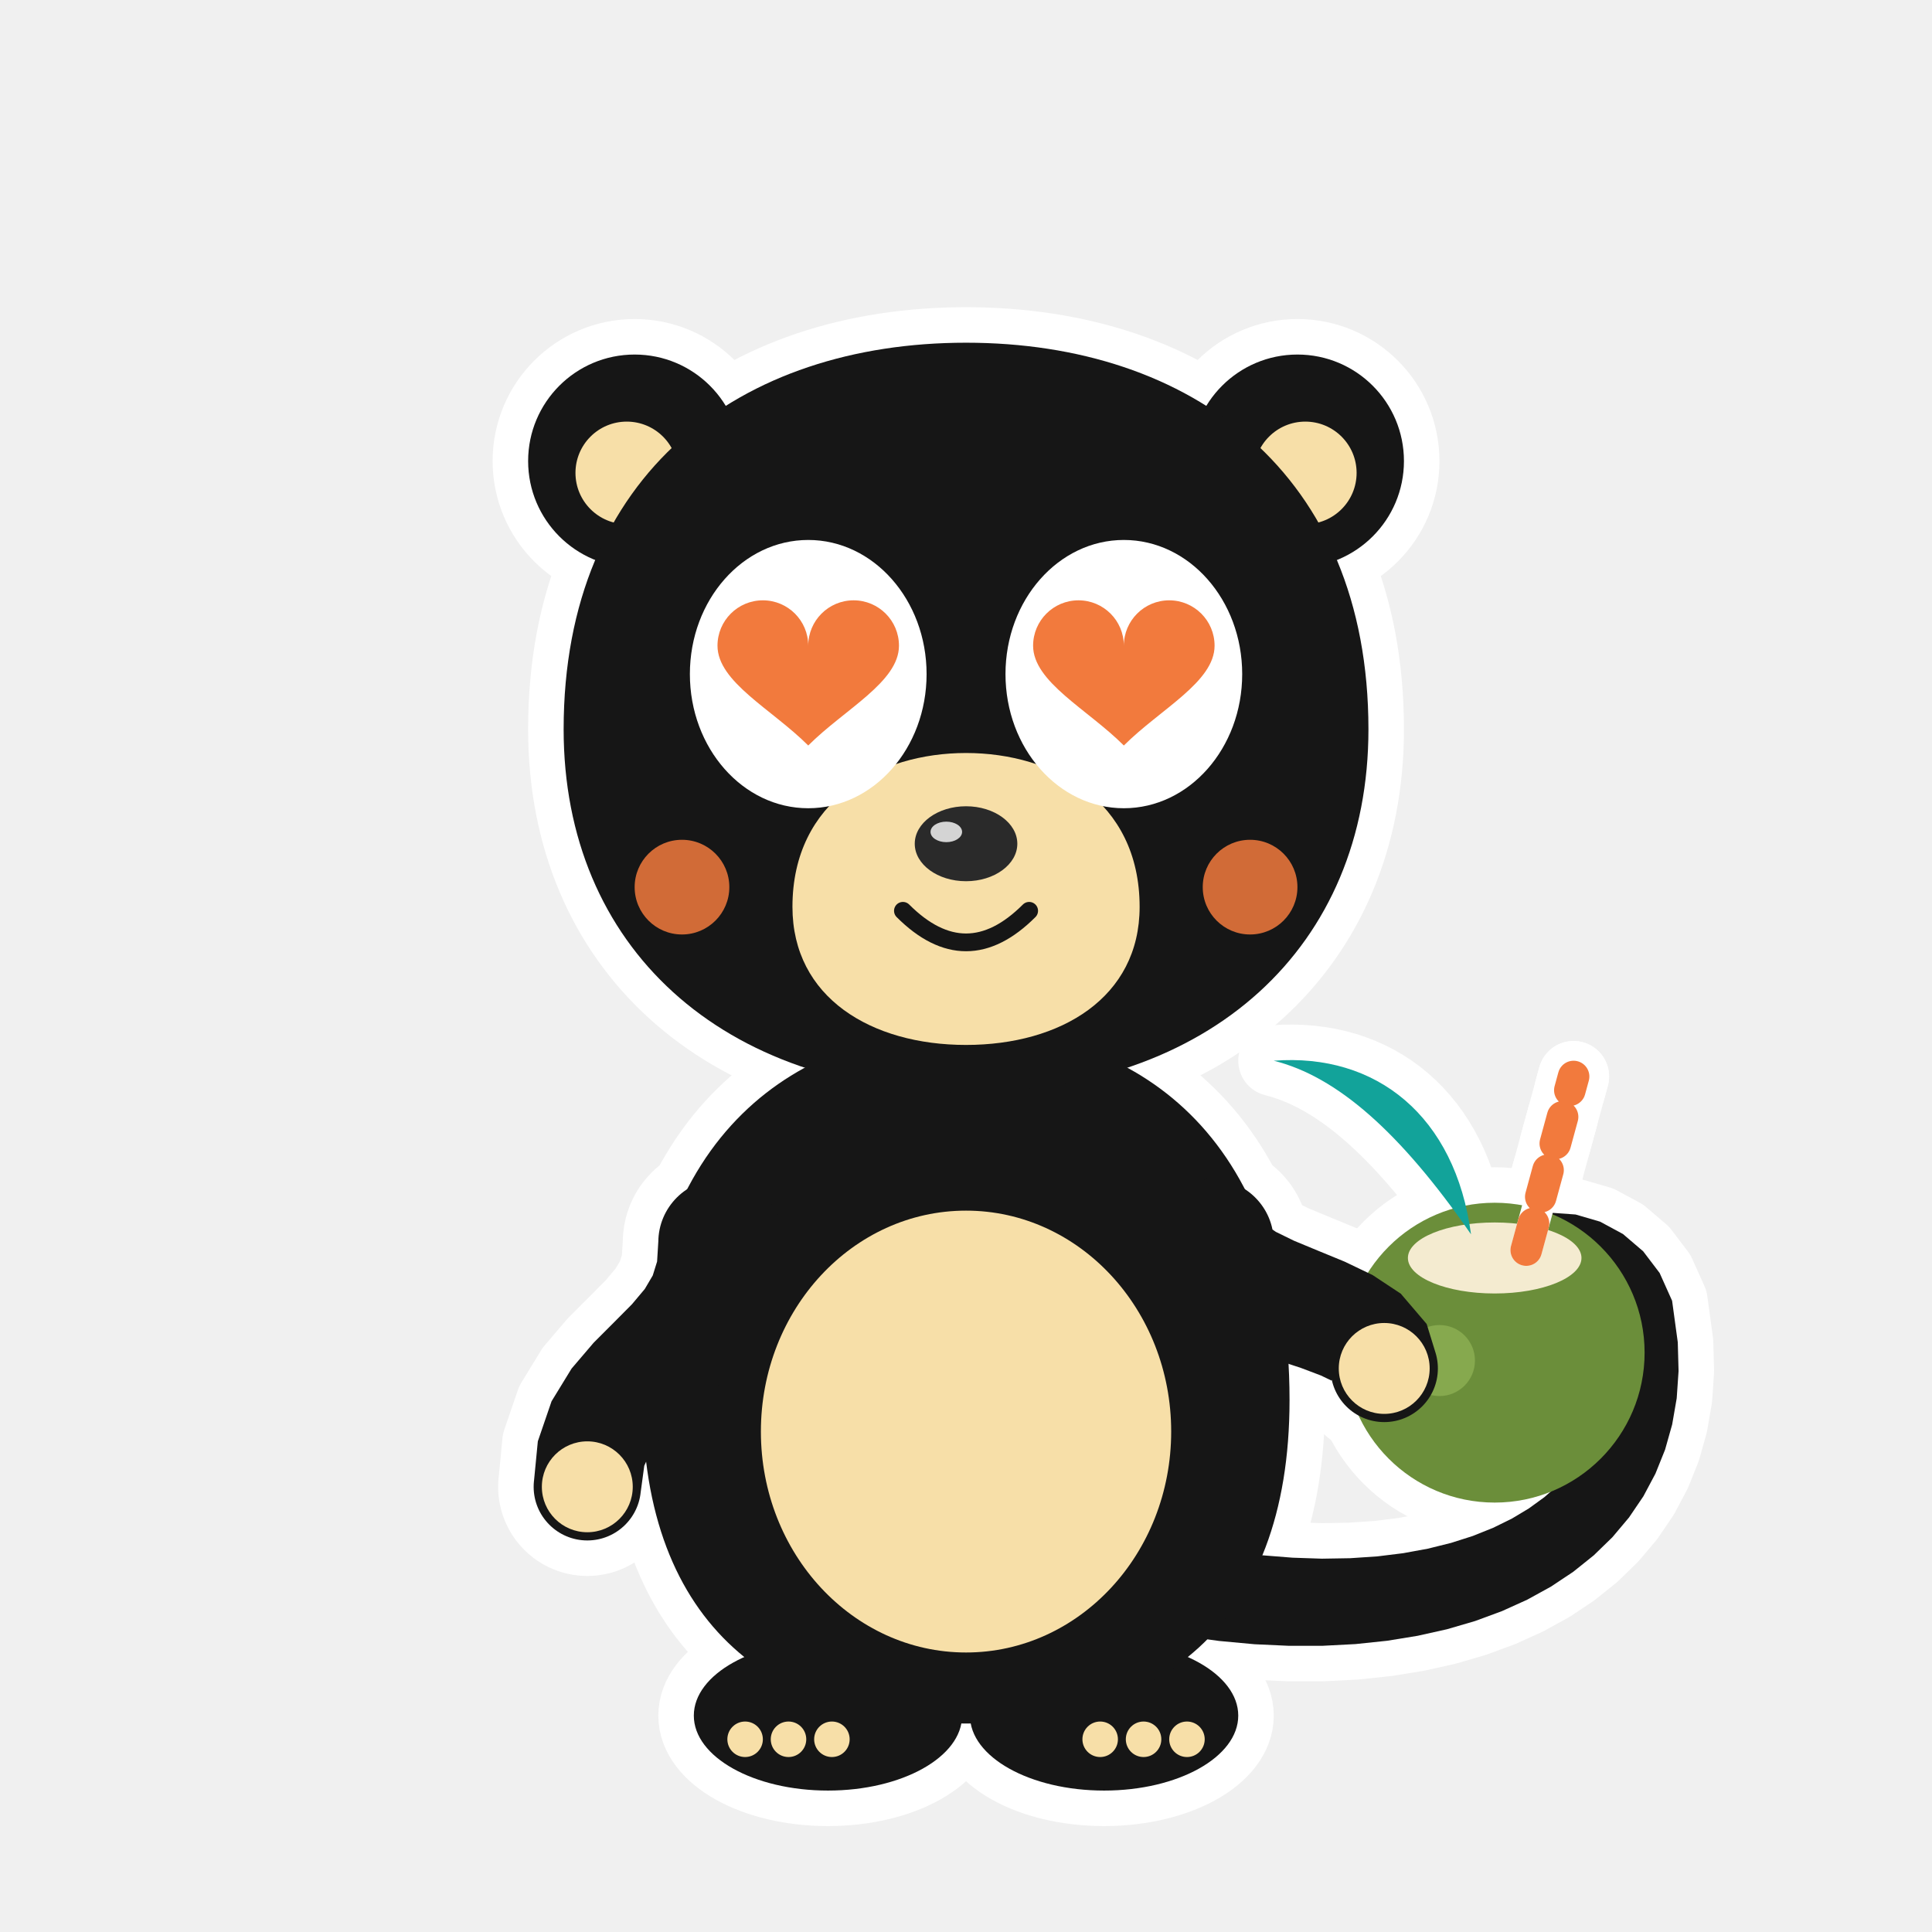
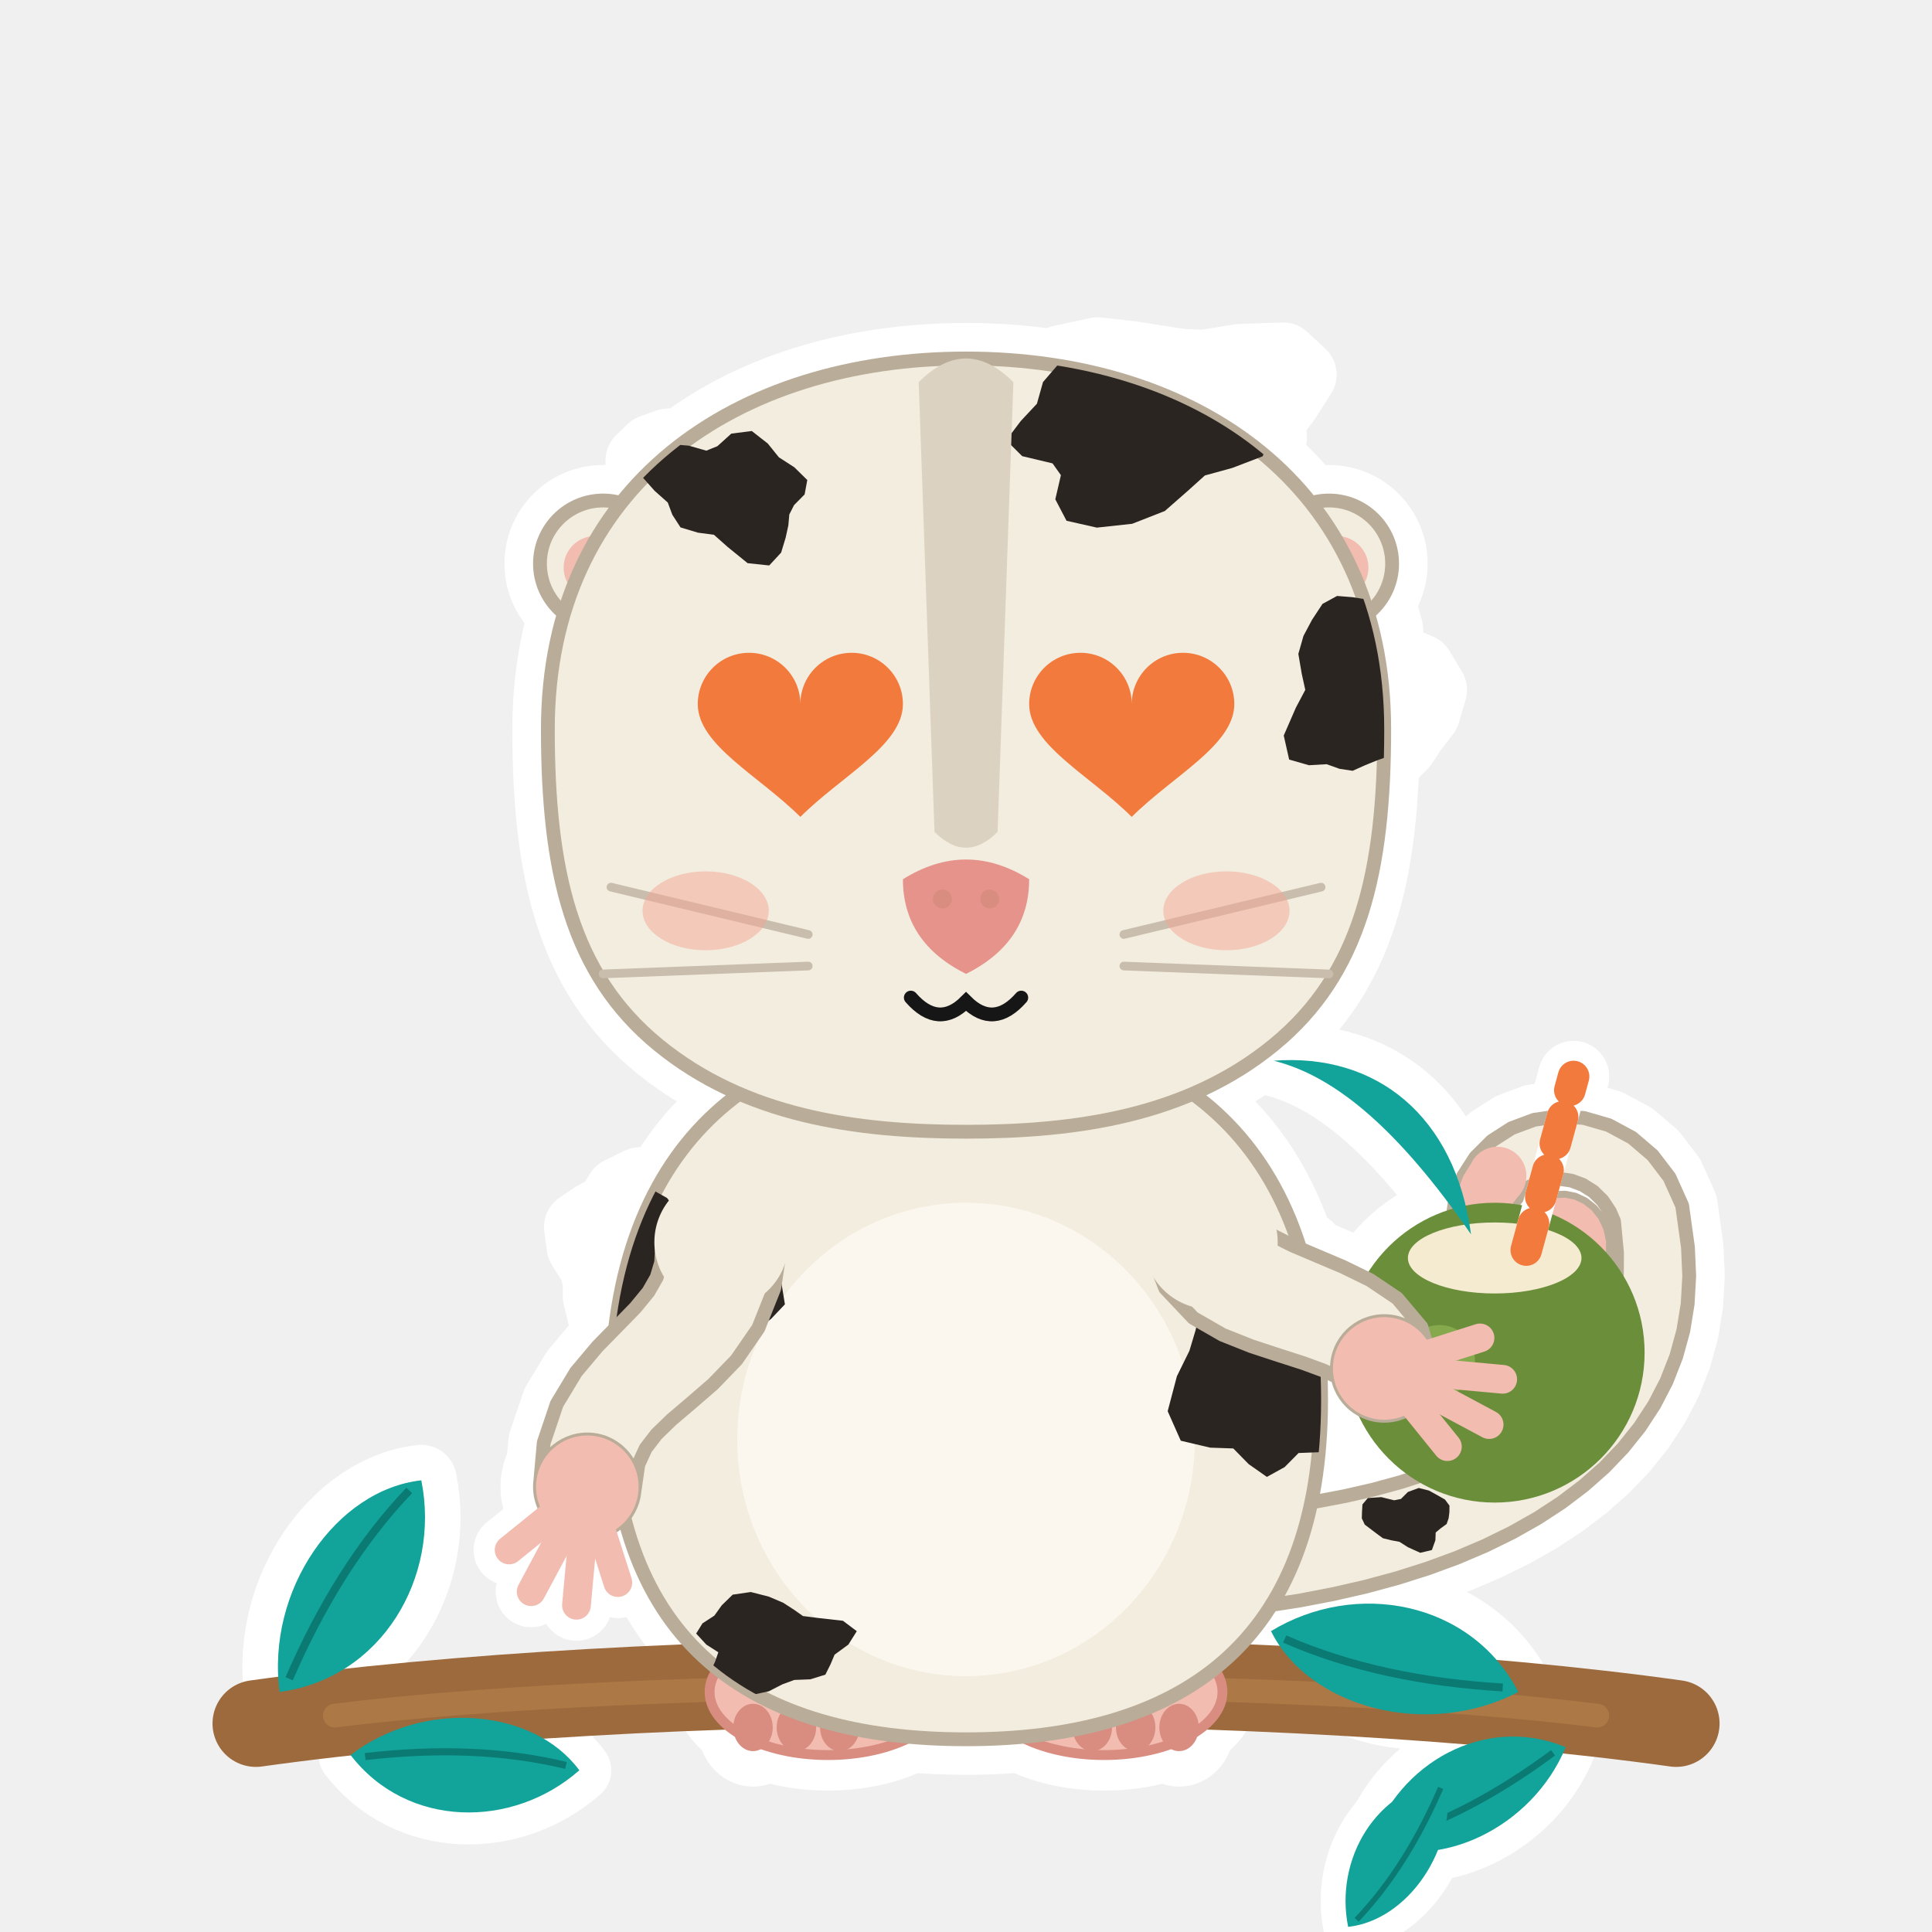
<svg xmlns="http://www.w3.org/2000/svg" viewBox="0 0 512 512" width="512" height="512">
  <g transform="translate(46.91 26.00) scale(1.0455)">
    <g stroke="#FFFFFF" stroke-width="18" stroke-linejoin="round" stroke-linecap="round" fill="#FFFFFF">
-       <path d="M226.77 383.56L236.19 386.04L245.69 388.15L255.03 389.83L264.19 391.08L273.15 391.91L281.91 392.31L290.43 392.3L298.71 391.87L306.72 391.03L314.46 389.77L321.9 388.11L329.02 386.03L335.81 383.53L342.24 380.62L348.29 377.29L353.92 373.54L359.12 369.37L363.84 364.78L368.04 359.79L371.69 354.41L374.75 348.66L377.19 342.59L378.99 336.2L380.14 329.55L380.61 322.66L380.41 315.38L378.97 304.84L375.81 297.8L371.64 292.31L366.52 287.93L360.71 284.79L354.51 282.98L348.21 282.53L342.11 283.41L336.46 285.51L331.5 288.67L327.43 292.72L324.38 297.42L322.45 302.52L321.67 307.78L322.02 312.93L323.42 317.76L325.75 322.06L328.86 325.64L332.54 328.4L336.6 330.24L340.83 331.14L345.01 331.1L348.94 330.2L352.46 328.52L355.42 326.2L357.71 323.4L359.27 320.29L360.07 317.04L360.13 313.84L359.5 310.83L358.26 308.17L356.54 305.97L354.46 304.3L352.16 303.21L349.8 302.72L347.93 302.79L347.78 309.79L348.76 309.92L349.36 310.22L349.95 310.69L350.49 311.35L350.91 312.18L351.17 313.17L351.22 314.27L351.01 315.45L350.53 316.64L349.75 317.78L348.69 318.78L347.37 319.58L345.82 320.1L344.11 320.3L342.31 320.13L340.51 319.55L338.79 318.55L337.26 317.16L336 315.41L335.1 313.35L334.64 311.07L334.68 308.65L335.24 306.2L336.34 303.86L337.96 301.72L340.06 299.92L342.56 298.55L345.39 297.72L348.41 297.49L351.5 297.9L354.51 298.99L357.3 300.73L359.74 303.08L361.67 305.96L362.8 308.58L363.59 316.62L363.48 321.98L362.88 327.14L361.82 331.96L360.31 336.45L358.38 340.62L356.04 344.51L353.3 348.13L350.16 351.49L346.62 354.61L342.68 357.47L338.33 360.08L333.58 362.41L328.44 364.47L322.92 366.23L317.04 367.69L310.81 368.83L304.25 369.64L297.38 370.1L290.21 370.22L282.77 369.97L275.07 369.36L267.14 368.37L258.99 367L250.65 365.23L242.13 363.07L233.23 360.44ZM218 372a12 12 0 1 0 24 0a12 12 0 1 0 -24 0ZM344.35 306.29a3.5 3.5 0 1 0 7 0a3.5 3.5 0 1 0 -7 0Z" fill-rule="nonzero" />
-       <ellipse cx="165" cy="410" rx="34" ry="19" />
-       <circle cx="144" cy="416" r="4.5" />
-       <circle cx="155" cy="416" r="4.5" />
-       <circle cx="166" cy="416" r="4.5" />
-       <ellipse cx="235" cy="410" rx="34" ry="19" />
-       <circle cx="234" cy="416" r="4.5" />
-       <circle cx="245" cy="416" r="4.5" />
-       <circle cx="256" cy="416" r="4.5" />
-       <path d="M118 330C118 262 158 236 200 236C242 236 282 262 282 330C282 388 248 412 200 412C152 412 118 388 118 330Z" />
-       <ellipse cx="200" cy="338" rx="52" ry="56" />
-       <path d="M122.1 288.2L121.69 294.9L120.59 298.43L118.57 301.86L115.32 305.73L110.88 310.2L105.6 315.49L100.01 322.04L94.94 330.32L91.46 340.47L90.49 350.47L117.51 353.53L118.44 346.67L120.13 342.93L122.68 339.55L126.34 335.93L131.12 331.8L136.74 326.85L142.75 320.55L148.34 312.32L152.41 301.96L153.9 291.8ZM122 290a16 16 0 1 0 32 0a16 16 0 1 0 -32 0ZM90.4 352a13.6 13.6 0 1 0 27.2 0a13.6 13.6 0 1 0 -27.2 0Z" />
-       <circle cx="104" cy="352" r="11.52" />
+       <path d="M229.85 385L239.2 384.95L248.6 384.65L257.86 384.09L266.95 383.27L275.86 382.18L284.58 380.83L293.07 379.2L301.33 377.31L309.34 375.14L317.07 372.69L324.51 369.95L331.63 366.92L338.43 363.59L344.86 359.96L350.92 356L356.57 351.72L361.79 347.11L366.54 342.15L370.78 336.85L374.47 331.21L377.56 325.24L380.02 318.96L381.82 312.4L382.92 305.6L383.31 298.57L382.99 291.28L381.52 280.71L378.28 273.52L374.03 267.96L368.82 263.51L362.91 260.33L356.61 258.51L350.21 258.07L344.01 258.97L338.27 261.11L333.24 264.34L329.12 268.46L326.04 273.23L324.1 278.42L323.32 283.75L323.69 288.98L325.12 293.88L327.5 298.22L330.65 301.85L334.39 304.63L338.52 306.49L342.8 307.38L347.03 307.33L351 306.4L354.56 304.69L357.54 302.33L359.84 299.49L361.4 296.34L362.2 293.06L362.24 289.83L361.59 286.81L360.33 284.13L358.59 281.92L356.48 280.26L354.17 279.18L351.8 278.71L349.93 278.79L349.78 285.79L350.75 285.94L351.34 286.25L351.92 286.73L352.44 287.39L352.84 288.22L353.08 289.19L353.11 290.28L352.89 291.43L352.4 292.59L351.62 293.68L350.57 294.65L349.27 295.41L347.76 295.9L346.09 296.08L344.34 295.89L342.6 295.3L340.94 294.32L339.46 292.96L338.25 291.24L337.4 289.24L336.98 287.02L337.03 284.67L337.6 282.31L338.68 280.04L340.26 277.98L342.31 276.25L344.75 274.94L347.49 274.16L350.41 273.95L353.4 274.38L356.31 275.45L359 277.15L361.34 279.44L363.19 282.23L364.25 284.7L365.01 292.72L364.98 298.09L364.43 303.19L363.39 307.98L361.88 312.49L359.93 316.75L357.54 320.79L354.71 324.64L351.44 328.31L347.73 331.8L343.58 335.11L338.99 338.23L333.99 341.17L328.57 343.91L322.77 346.44L316.59 348.75L310.07 350.85L303.21 352.72L296.05 354.36L288.6 355.77L280.88 356.95L272.93 357.89L264.75 358.59L256.39 359.05L247.84 359.28L239.15 359.26L230.15 359ZM217 372a13 13 0 1 0 26 0a13 13 0 1 0 -26 0ZM346.35 282.29a3.5 3.5 0 1 0 7 0a3.5 3.5 0 1 0 -7 0Z" stroke-linejoin="round" />
+       <path d="M328.64 269.09L326.04 273.23L324.1 278.42L323.32 283.75L323.69 288.98L325.12 293.88L327.5 298.22L330.65 301.85L334.39 304.63L338.52 306.49L342.8 307.38L347.03 307.33L351 306.4L354.56 304.69L357.54 302.33L359.84 299.49L361.4 296.34L362.2 293.06L362.24 289.83L361.59 286.81L360.33 284.13L358.59 281.92L356.48 280.26L354.17 279.18L351.8 278.71L349.93 278.79L349.78 285.79L350.75 285.94L351.34 286.25L351.92 286.73L352.44 287.39L352.84 288.22L353.08 289.19L353.11 290.28L352.89 291.43L352.4 292.59L351.62 293.68L350.57 294.65L349.27 295.41L347.76 295.9L346.09 296.08L344.34 295.89L342.6 295.3L340.94 294.32L339.46 292.96L338.25 291.24L337.4 289.24L336.98 287.02L337.03 284.67L337.6 282.31L338.68 280.04L340.75 277.35ZM327.36 273.22a7.331 7.331 0 1 0 14.661 0a7.331 7.331 0 1 0 -14.661 0ZM346.35 282.29a3.5 3.5 0 1 0 7 0a3.5 3.5 0 1 0 -7 0Z" />
+       <path d="M322.32 360L321.82 361.43L320.3 362.54L319.05 363.58L318.97 365.56L318.08 368.03L315.13 368.73L312 367.31L309.87 365.95L307.79 365.56L305.68 365.04L304.2 363.96L302.72 362.84L301.07 361.59L300.32 360L300.37 358.31L300.48 356.47L301.85 354.85L305.26 354.62L308.53 355.42L310.24 355.08L312 353.31L314.76 352.3L317.33 352.95L319.4 354.09L321.4 355.23L322.54 356.77L322.52 358.47Z" transform="rotate(0 312 360)" />
+       <path d="M20 412C120 398 280 398 380 412" stroke-linecap="round" />
+       <path d="M40 410C120 400 280 400 360 410" stroke-linecap="round" />
+       <path transform="translate(26 404) rotate(-40) scale(1)" d="M0 0C14 -22 44 -30 62 -18C50 4 22 14 0 0Z" />
+       <path transform="translate(26 404) rotate(-40) scale(1)" d="M4 -1C22 -10 40 -16 58 -18" />
+       <path transform="translate(44 420) rotate(20) scale(0.9)" d="M0 0C14 -22 44 -30 62 -18C50 4 22 14 0 0Z" />
+       <path transform="translate(44 420) rotate(20) scale(0.9)" d="M4 -1C22 -10 40 -16 58 -18" />
+       <path transform="translate(340 404) rotate(-150) scale(1)" d="M0 0C14 -22 44 -30 62 -18C50 4 22 14 0 0Z" />
+       <path transform="translate(340 404) rotate(-150) scale(1)" d="M4 -1C22 -10 40 -16 58 -18" />
+       <path transform="translate(352 418) rotate(170) scale(0.85)" d="M0 0C14 -22 44 -30 62 -18C50 4 22 14 0 0Z" />
+       <path transform="translate(352 418) rotate(170) scale(0.85)" d="M4 -1C22 -10 40 -16 58 -18" />
+       <path transform="translate(322 426) rotate(140) scale(0.7)" d="M0 0C14 -22 44 -30 62 -18C50 4 22 14 0 0Z" />
+       <path transform="translate(322 426) rotate(140) scale(0.7)" d="M4 -1C22 -10 40 -16 58 -18" />
+       <ellipse cx="165" cy="404" rx="30" ry="16" />
+       <ellipse cx="146" cy="413" rx="5" ry="6" />
+       <ellipse cx="157" cy="413" rx="5" ry="6" />
+       <ellipse cx="168" cy="413" rx="5" ry="6" />
+       <ellipse cx="235" cy="404" rx="30" ry="16" />
+       <ellipse cx="232" cy="413" rx="5" ry="6" />
+       <ellipse cx="243" cy="413" rx="5" ry="6" />
+       <ellipse cx="254" cy="413" rx="5" ry="6" />
+       <path d="M110 330C110 262 150 236 200 236C250 236 290 262 290 330C290 392 254 416 200 416C146 416 110 392 110 330Z" stroke-linejoin="round" />
+       <ellipse cx="200" cy="340" rx="58" ry="60" />
+       <g>
+         <path d="M150.32 300L150.96 303.94L149.48 307.83L143.52 309.67L138.39 310.75L136.41 314.97L132.86 320.81L126 322.73L119.37 320.1L114.6 316.39L111.23 312.82L109.19 309.28L106.35 306.55L101.32 303.9L98.32 300L100.27 295.93L102.63 292.21L102.86 287.23L105.97 282.61L113.85 282.53L121.29 285.71L126 286.73L130.94 285L137.16 283.96L143.65 284.68L149.85 286.84L153.2 290.93L152.01 295.89Z" transform="rotate(30 126 300)" />
+         <path d="M297.1 320L300.24 327.55L299.42 335.38L296.2 341.97L291.01 345.66L284.89 345.18L280.1 344.52L276 347.42L271.13 349.09L267.14 345.09L264 340.51L258.26 339.29L251.23 336.27L249.26 328.32L253.1 320L257.35 314.19L259.78 309.35L261.8 304.56L263.58 298.75L265.8 291.12L270.31 286.03L276 287.42L280.92 290.59L286.23 291.03L291.44 293.6L292.66 301.88L290.87 310.24L292.15 314.97Z" transform="rotate(-10 276 320)" />
+         <path d="M170.17 392L166.69 394.54L165.64 397.02L164.34 399.62L160.53 400.8L156.47 400.96L153.45 402.07L150 403.84L145.62 404.78L140.77 404.78L136.22 403.52L134.52 400.23L136.37 396.38L137.21 393.95L134.17 392L131.59 389.2L133.2 386.61L136.2 384.66L138.08 382.04L140.85 379.34L145.44 378.67L150 379.84L153.63 381.38L156.39 383.16L158.66 384.76L162.66 385.27L168.8 385.96L172.31 388.6Z" transform="rotate(0 150 392)" />
+       </g>
+       <path d="M123.09 288.32L122.72 295.14L121.59 298.93L119.5 302.58L116.2 306.6L111.77 311.15L106.57 316.45L101.14 322.91L96.27 330.98L92.96 340.81L92.08 350.65L115.92 353.35L116.94 346.32L118.8 342.26L121.55 338.68L125.37 334.98L130.23 330.85L135.86 325.98L141.81 319.83L147.34 311.82L151.37 301.73L152.91 291.68ZM123 290a15 15 0 1 0 30 0a15 15 0 1 0 -30 0ZM92 352a12 12 0 1 0 24 0a12 12 0 1 0 -24 0Z" stroke-linejoin="round" />
+       <circle cx="138" cy="290" r="17" />
+       <circle cx="104" cy="352" r="13" />
+       <path d="M105.58 356.95L111.74 376.28" stroke-linecap="round" />
+       <path d="M103.53 357.18L101.25 382.03" stroke-linecap="round" />
+       <path d="M101.55 356.58L89.77 378.59" stroke-linecap="round" />
+       <path d="M99.95 355.27L84.18 368.01" stroke-linecap="round" />
      <g transform="rotate(0 200 165)">
-         <circle cx="116" cy="92" r="27" />
-         <circle cx="114" cy="95" r="13" />
-         <circle cx="284" cy="92" r="27" />
-         <circle cx="286" cy="95" r="13" />
-         <path d="M98 160C98 95 143 62 200 62C257 62 302 95 302 160C302 215 262 252 200 252C138 252 98 215 98 160Z" />
-         <path d="M156 205C156 178 178 166 200 166C222 166 244 178 244 205C244 228 224 240 200 240C176 240 156 228 156 205Z" />
-         <ellipse cx="200" cy="189" rx="13" ry="9.5" />
-         <ellipse cx="195" cy="186" rx="4" ry="2.6" />
-         <path d="M184 206Q200 222 216 206" stroke-linecap="round" />
-         <circle cx="128" cy="200" r="12" />
-         <circle cx="272" cy="200" r="12" />
-         <ellipse cx="160" cy="146" rx="30" ry="34" />
-         <path transform="translate(160 148) scale(1.15)" d="M0 14C-8 6 -20 0 -20 -8A9 9 0 0 1 0 -8A9 9 0 0 1 20 -8C20 0 8 6 0 14Z" />
-         <ellipse cx="240" cy="146" rx="30" ry="34" />
-         <path transform="translate(240 148) scale(1.15)" d="M0 14C-8 6 -20 0 -20 -8A9 9 0 0 1 0 -8A9 9 0 0 1 20 -8C20 0 8 6 0 14Z" />
+         <circle cx="108" cy="118" r="16" stroke-linejoin="round" />
+         <circle cx="106" cy="119" r="8" />
+         <circle cx="292" cy="118" r="16" stroke-linejoin="round" />
+         <circle cx="294" cy="119" r="8" />
+         <path d="M94 160C94 98 142 66 200 66C258 66 306 98 306 160C306 196 300 222 278 240C256 258 228 262 200 262C172 262 144 258 122 240C100 222 94 196 94 160Z" stroke-linejoin="round" />
+         <g>
+           <path d="M281.52 84L276.69 88.12L276.28 92.58L273.11 96.72L264.99 98L257.8 98.42L252.73 101.35L246 105.12L237.24 106.57L228.27 105.66L221.11 102.36L219.46 96.45L222.12 90.76L220.67 87.4L213.52 84L210.4 79.22L215.02 75.22L219.94 71.78L222.59 66.73L228.3 62.38L237.6 62.35L246 65.12L252.37 67.57L257.77 69.62L263.51 71.08L272.62 71.51L283.39 73.41L286.97 78.5Z" transform="rotate(-12 246 84)" />
+           <path d="M156.18 100L156.9 102.7L157.32 105.84L157.54 109.79L155.82 113.89L150.47 115.22L144.26 113.07L140 111.38L136 112.26L131.39 112.52L128.35 110.22L126.2 107.7L122.05 106.05L117.5 103.59L116.18 100L117.9 96.47L121.29 93.69L126.27 92.33L130.88 92L133.12 89.99L135.36 85.77L140 83.38L144.9 84.97L148.74 87.29L153.29 88.33L157.48 90.24L158.09 93.9L156.5 97.36Z" transform="rotate(20 140 100)" />
+           <path d="M317.99 150L316.3 155.74L313.06 159.97L310.55 163.76L307.65 166.64L304.25 167.84L301.17 169.09L298 170.51L294.68 170.01L291.4 168.84L286.92 169.1L281.9 167.66L280.53 161.57L283.6 154.52L285.99 150L285.1 145.95L284.23 140.88L285.53 136.32L287.7 132.24L290.36 128.2L294.05 126.19L298 126.51L301.8 127.12L305.29 129.19L306.87 134.7L306.92 140.22L309.36 142.48L314.8 144.73Z" transform="rotate(0 298 150)" />
+         </g>
+         <path d="M188 72Q200 60 212 72L208 186Q200 194 192 186Z" />
+         <path d="M184 198Q200 188 216 198Q216 214 200 222Q184 214 184 198Z" />
+         <circle cx="194" cy="203" r="2.4" />
+         <circle cx="206" cy="203" r="2.4" />
+         <path d="M186 228Q193 236 200 229Q207 236 214 228" stroke-linecap="round" />
+         <path d="M160 212L110 200M160 220L108 222" stroke-linecap="round" />
+         <path d="M240 212L290 200M240 220L292 222" stroke-linecap="round" />
+         <ellipse cx="134" cy="206" rx="16" ry="10" />
+         <ellipse cx="266" cy="206" rx="16" ry="10" />
+         <path transform="translate(158 164) scale(1.3)" d="M0 14C-8 6 -20 0 -20 -8A9 9 0 0 1 0 -8A9 9 0 0 1 20 -8C20 0 8 6 0 14Z" />
+         <path transform="translate(242 164) scale(1.3)" d="M0 14C-8 6 -20 0 -20 -8A9 9 0 0 1 0 -8A9 9 0 0 1 20 -8C20 0 8 6 0 14Z" />
      </g>
      <circle cx="334" cy="318" r="38" />
      <ellipse cx="334" cy="294" rx="22" ry="9" />
      <circle cx="320" cy="320" r="9" />
      <path d="M342 292L354 248" stroke-linecap="round" />
-       <path d="M342 292L354 248" stroke-linecap="round" stroke-dasharray="7 7" />
+       <path d="M342 292L354 248" stroke-linecap="round" />
      <path d="M328 288C310 262 294 248 278 244C304 242 324 258 328 288Z" />
-       <path d="M246.6 294.36L249.58 302.22L256.9 310.07L264.5 314.52L271.85 317.51L278.82 319.86L285.05 321.93L289.93 323.78L292.65 325.08L292.78 324.56L292.91 325.7L319.09 318.3L316.76 310.73L310.2 303.05L303.06 298.33L295.97 294.93L289.18 292.14L283.13 289.63L278.51 287.37L276.25 285.8L276.88 286.48L277.4 285.64ZM246 290a16 16 0 1 0 32 0a16 16 0 1 0 -32 0ZM292.4 322a13.6 13.6 0 1 0 27.2 0a13.6 13.6 0 1 0 -27.2 0Z" />
-       <circle cx="306" cy="322" r="11.52" />
+       <path d="M247.57 294.09L250.5 301.69L257.6 309.2L265.04 313.47L272.31 316.36L279.28 318.65L285.56 320.67L290.58 322.52L293.57 323.92L294.11 323.79L294.45 325.27L317.55 318.73L315.42 311.5L309.28 304.21L302.41 299.59L295.46 296.2L288.72 293.35L282.66 290.78L277.97 288.41L275.55 286.67L275.97 287.01L276.43 285.91ZM247 290a15 15 0 1 0 30 0a15 15 0 1 0 -30 0ZM294 322a12 12 0 1 0 24 0a12 12 0 1 0 -24 0Z" stroke-linejoin="round" />
+       <circle cx="262" cy="290" r="17" />
+       <circle cx="306" cy="322" r="13" />
+       <path d="M310.95 320.42L330.28 314.26" stroke-linecap="round" />
+       <path d="M311.18 322.47L336.03 324.75" stroke-linecap="round" />
+       <path d="M310.58 324.45L332.59 336.23" stroke-linecap="round" />
+       <path d="M309.27 326.05L322.01 341.82" stroke-linecap="round" />
    </g>
-     <path d="M226.77 383.56L236.19 386.04L245.69 388.15L255.03 389.83L264.19 391.08L273.15 391.91L281.91 392.31L290.43 392.3L298.71 391.87L306.72 391.03L314.46 389.77L321.9 388.11L329.02 386.03L335.81 383.53L342.24 380.62L348.29 377.29L353.92 373.54L359.12 369.37L363.84 364.78L368.04 359.79L371.69 354.41L374.75 348.66L377.19 342.59L378.99 336.2L380.14 329.55L380.61 322.66L380.41 315.38L378.97 304.84L375.81 297.8L371.64 292.31L366.52 287.93L360.71 284.79L354.51 282.98L348.21 282.53L342.11 283.41L336.46 285.51L331.5 288.67L327.43 292.72L324.38 297.42L322.45 302.52L321.67 307.78L322.02 312.93L323.42 317.76L325.75 322.06L328.86 325.64L332.54 328.4L336.6 330.24L340.83 331.14L345.01 331.1L348.94 330.2L352.46 328.52L355.42 326.2L357.71 323.4L359.27 320.29L360.07 317.04L360.13 313.84L359.5 310.83L358.26 308.17L356.54 305.97L354.46 304.3L352.16 303.21L349.8 302.72L347.93 302.79L347.78 309.79L348.76 309.92L349.36 310.22L349.95 310.69L350.49 311.35L350.91 312.18L351.17 313.17L351.22 314.27L351.01 315.45L350.53 316.64L349.75 317.78L348.69 318.78L347.37 319.58L345.82 320.1L344.11 320.3L342.31 320.13L340.51 319.55L338.79 318.55L337.26 317.16L336 315.41L335.1 313.35L334.64 311.07L334.68 308.65L335.24 306.2L336.34 303.86L337.96 301.72L340.06 299.92L342.56 298.55L345.39 297.72L348.41 297.49L351.5 297.9L354.51 298.99L357.3 300.73L359.74 303.08L361.67 305.96L362.8 308.58L363.59 316.62L363.48 321.98L362.88 327.14L361.82 331.96L360.31 336.45L358.38 340.62L356.04 344.51L353.3 348.13L350.16 351.49L346.62 354.61L342.68 357.47L338.33 360.08L333.58 362.41L328.44 364.47L322.92 366.23L317.04 367.69L310.81 368.83L304.25 369.64L297.38 370.1L290.21 370.22L282.77 369.97L275.07 369.36L267.14 368.37L258.99 367L250.65 365.23L242.13 363.07L233.23 360.44ZM218 372a12 12 0 1 0 24 0a12 12 0 1 0 -24 0ZM344.35 306.29a3.5 3.5 0 1 0 7 0a3.5 3.5 0 1 0 -7 0Z" fill="#161616" fill-rule="nonzero" />
-     <ellipse cx="165" cy="410" rx="34" ry="19" fill="#161616" />
-     <circle cx="144" cy="416" r="4.5" fill="#F7DFA8" />
-     <circle cx="155" cy="416" r="4.5" fill="#F7DFA8" />
-     <circle cx="166" cy="416" r="4.5" fill="#F7DFA8" />
-     <ellipse cx="235" cy="410" rx="34" ry="19" fill="#161616" />
-     <circle cx="234" cy="416" r="4.5" fill="#F7DFA8" />
-     <circle cx="245" cy="416" r="4.5" fill="#F7DFA8" />
-     <circle cx="256" cy="416" r="4.5" fill="#F7DFA8" />
-     <path d="M118 330C118 262 158 236 200 236C242 236 282 262 282 330C282 388 248 412 200 412C152 412 118 388 118 330Z" fill="#161616" />
-     <ellipse cx="200" cy="338" rx="52" ry="56" fill="#F7DFA8" />
-     <path d="M122.1 288.2L121.69 294.9L120.59 298.43L118.57 301.86L115.32 305.73L110.88 310.2L105.6 315.49L100.01 322.04L94.94 330.32L91.46 340.47L90.49 350.47L117.51 353.53L118.44 346.67L120.13 342.93L122.68 339.55L126.34 335.93L131.12 331.8L136.74 326.85L142.75 320.55L148.34 312.32L152.41 301.96L153.9 291.8ZM122 290a16 16 0 1 0 32 0a16 16 0 1 0 -32 0ZM90.4 352a13.6 13.6 0 1 0 27.2 0a13.6 13.6 0 1 0 -27.2 0Z" fill="#161616" />
-     <circle cx="104" cy="352" r="11.52" fill="#F7DFA8" />
+     <path d="M229.85 385L239.2 384.95L248.6 384.65L257.86 384.09L266.95 383.27L275.86 382.18L284.58 380.83L293.07 379.2L301.33 377.31L309.34 375.14L317.07 372.69L324.51 369.95L331.63 366.92L338.43 363.59L344.86 359.96L350.92 356L356.57 351.72L361.79 347.11L366.54 342.15L370.78 336.85L374.47 331.21L377.56 325.24L380.02 318.96L381.82 312.4L382.92 305.6L383.31 298.57L382.99 291.28L381.52 280.71L378.28 273.52L374.03 267.96L368.82 263.51L362.91 260.33L356.61 258.51L350.21 258.07L344.01 258.97L338.27 261.11L333.24 264.34L329.12 268.46L326.04 273.23L324.1 278.42L323.32 283.75L323.69 288.98L325.12 293.88L327.5 298.22L330.65 301.85L334.39 304.63L338.52 306.49L342.8 307.38L347.03 307.33L351 306.4L354.56 304.69L357.54 302.33L359.84 299.49L361.4 296.34L362.2 293.06L362.24 289.83L361.59 286.81L360.33 284.13L358.59 281.92L356.48 280.26L354.17 279.18L351.8 278.71L349.93 278.79L349.78 285.79L350.75 285.94L351.34 286.25L351.92 286.73L352.44 287.39L352.84 288.22L353.08 289.19L353.11 290.28L352.89 291.43L352.4 292.59L351.62 293.68L350.57 294.65L349.27 295.41L347.76 295.9L346.09 296.08L344.34 295.89L342.6 295.3L340.94 294.32L339.46 292.96L338.25 291.24L337.4 289.24L336.98 287.02L337.03 284.67L337.6 282.31L338.68 280.04L340.26 277.98L342.31 276.25L344.75 274.94L347.49 274.16L350.41 273.95L353.4 274.38L356.31 275.45L359 277.15L361.34 279.44L363.19 282.23L364.25 284.7L365.01 292.72L364.98 298.09L364.43 303.19L363.39 307.98L361.88 312.49L359.93 316.75L357.54 320.79L354.71 324.64L351.44 328.31L347.73 331.8L343.58 335.11L338.99 338.23L333.99 341.17L328.57 343.91L322.77 346.44L316.59 348.75L310.07 350.85L303.21 352.72L296.05 354.36L288.6 355.77L280.88 356.95L272.93 357.89L264.75 358.59L256.39 359.05L247.84 359.28L239.15 359.26L230.15 359ZM217 372a13 13 0 1 0 26 0a13 13 0 1 0 -26 0ZM346.35 282.29a3.5 3.5 0 1 0 7 0a3.5 3.5 0 1 0 -7 0Z" fill="#F3EDDF" stroke="#B9AC98" stroke-width="3.5" stroke-linejoin="round" />
+     <path d="M328.64 269.09L326.04 273.23L324.1 278.42L323.32 283.75L323.69 288.98L325.12 293.88L327.5 298.22L330.65 301.85L334.39 304.63L338.52 306.49L342.8 307.38L347.03 307.33L351 306.4L354.56 304.69L357.54 302.33L359.84 299.49L361.4 296.34L362.2 293.06L362.24 289.83L361.59 286.81L360.33 284.13L358.59 281.92L356.48 280.26L354.17 279.18L351.8 278.71L349.93 278.79L349.78 285.79L350.75 285.94L351.34 286.25L351.92 286.73L352.44 287.39L352.84 288.22L353.08 289.19L353.11 290.28L352.89 291.43L352.4 292.59L351.62 293.68L350.57 294.65L349.27 295.41L347.76 295.9L346.09 296.08L344.34 295.89L342.6 295.3L340.94 294.32L339.46 292.96L338.25 291.24L337.4 289.24L336.98 287.02L337.03 284.67L337.6 282.31L338.68 280.04L340.75 277.35ZM327.36 273.22a7.331 7.331 0 1 0 14.661 0a7.331 7.331 0 1 0 -14.661 0ZM346.35 282.29a3.5 3.5 0 1 0 7 0a3.5 3.5 0 1 0 -7 0Z" fill="#F2BCB0" />
+     <path d="M322.32 360L321.82 361.43L320.3 362.54L319.05 363.58L318.97 365.56L318.08 368.03L315.13 368.73L312 367.31L309.87 365.95L307.79 365.56L305.68 365.04L304.2 363.96L302.72 362.84L301.07 361.59L300.32 360L300.37 358.31L300.48 356.47L301.85 354.85L305.26 354.62L308.53 355.42L310.24 355.08L312 353.31L314.76 352.3L317.33 352.95L319.4 354.09L321.4 355.23L322.54 356.77L322.52 358.47Z" fill="#2B2522" transform="rotate(0 312 360)" />
+     <path d="M20 412C120 398 280 398 380 412" fill="none" stroke="#9C6A3C" stroke-width="22" stroke-linecap="round" />
+     <path d="M40 410C120 400 280 400 360 410" fill="none" stroke="#B8824C" stroke-width="6" stroke-linecap="round" opacity="0.6" />
+     <path transform="translate(26 404) rotate(-40) scale(1)" d="M0 0C14 -22 44 -30 62 -18C50 4 22 14 0 0Z" fill="#12A39A" />
+     <path transform="translate(26 404) rotate(-40) scale(1)" d="M4 -1C22 -10 40 -16 58 -18" fill="none" stroke="#0A7A73" stroke-width="2" />
+     <path transform="translate(44 420) rotate(20) scale(0.9)" d="M0 0C14 -22 44 -30 62 -18C50 4 22 14 0 0Z" fill="#12A39A" />
+     <path transform="translate(44 420) rotate(20) scale(0.9)" d="M4 -1C22 -10 40 -16 58 -18" fill="none" stroke="#0A7A73" stroke-width="2" />
+     <path transform="translate(340 404) rotate(-150) scale(1)" d="M0 0C14 -22 44 -30 62 -18C50 4 22 14 0 0Z" fill="#12A39A" />
+     <path transform="translate(340 404) rotate(-150) scale(1)" d="M4 -1C22 -10 40 -16 58 -18" fill="none" stroke="#0A7A73" stroke-width="2" />
+     <path transform="translate(352 418) rotate(170) scale(0.85)" d="M0 0C14 -22 44 -30 62 -18C50 4 22 14 0 0Z" fill="#12A39A" />
+     <path transform="translate(352 418) rotate(170) scale(0.85)" d="M4 -1C22 -10 40 -16 58 -18" fill="none" stroke="#0A7A73" stroke-width="2" />
+     <path transform="translate(322 426) rotate(140) scale(0.7)" d="M0 0C14 -22 44 -30 62 -18C50 4 22 14 0 0Z" fill="#12A39A" />
+     <path transform="translate(322 426) rotate(140) scale(0.7)" d="M4 -1C22 -10 40 -16 58 -18" fill="none" stroke="#0A7A73" stroke-width="2" />
+     <ellipse cx="165" cy="404" rx="30" ry="16" fill="#F2BCB0" stroke="#D98C80" stroke-width="2.5" />
+     <ellipse cx="146" cy="413" rx="5" ry="6" fill="#D98C80" />
+     <ellipse cx="157" cy="413" rx="5" ry="6" fill="#D98C80" />
+     <ellipse cx="168" cy="413" rx="5" ry="6" fill="#D98C80" />
+     <ellipse cx="235" cy="404" rx="30" ry="16" fill="#F2BCB0" stroke="#D98C80" stroke-width="2.5" />
+     <ellipse cx="232" cy="413" rx="5" ry="6" fill="#D98C80" />
+     <ellipse cx="243" cy="413" rx="5" ry="6" fill="#D98C80" />
+     <ellipse cx="254" cy="413" rx="5" ry="6" fill="#D98C80" />
+     <defs>
+       <clipPath id="b19">
+         <path d="M110 330C110 262 150 236 200 236C250 236 290 262 290 330C290 392 254 416 200 416C146 416 110 392 110 330Z" />
+       </clipPath>
+     </defs>
+     <path d="M110 330C110 262 150 236 200 236C250 236 290 262 290 330C290 392 254 416 200 416C146 416 110 392 110 330Z" fill="#F3EDDF" stroke="#B9AC98" stroke-width="3.5" stroke-linejoin="round" />
+     <ellipse cx="200" cy="340" rx="58" ry="60" fill="#FBF7EE" />
+     <g clip-path="url(#b19)">
+       <path d="M150.32 300L150.96 303.94L149.48 307.83L143.52 309.67L138.39 310.75L136.41 314.97L132.86 320.81L126 322.73L119.37 320.1L114.6 316.39L111.23 312.82L109.19 309.28L106.35 306.55L101.32 303.9L98.32 300L100.27 295.93L102.63 292.21L102.86 287.23L105.97 282.61L113.85 282.53L121.29 285.71L126 286.73L130.94 285L137.16 283.96L143.65 284.68L149.85 286.84L153.2 290.93L152.01 295.89Z" fill="#2B2522" transform="rotate(30 126 300)" />
+       <path d="M297.1 320L300.24 327.55L299.42 335.38L296.2 341.97L291.01 345.66L284.89 345.18L280.1 344.52L276 347.42L271.13 349.09L267.14 345.09L264 340.51L258.26 339.29L251.23 336.27L249.26 328.32L253.1 320L257.35 314.19L259.78 309.35L261.8 304.56L263.58 298.75L265.8 291.12L270.31 286.03L276 287.42L280.92 290.59L286.23 291.03L291.44 293.6L292.66 301.88L290.87 310.24L292.15 314.97Z" fill="#2B2522" transform="rotate(-10 276 320)" />
+       <path d="M170.17 392L166.69 394.54L165.64 397.02L164.34 399.62L160.53 400.8L156.47 400.96L153.45 402.07L150 403.84L145.62 404.78L140.77 404.78L136.22 403.52L134.52 400.23L136.37 396.38L137.21 393.95L134.17 392L131.59 389.2L133.2 386.61L136.2 384.66L138.08 382.04L140.85 379.34L145.44 378.67L150 379.84L153.63 381.38L156.39 383.16L158.66 384.76L162.66 385.27L168.8 385.96L172.31 388.6Z" fill="#2B2522" transform="rotate(0 150 392)" />
+     </g>
+     <path d="M123.09 288.32L122.72 295.14L121.59 298.93L119.5 302.58L116.2 306.6L111.77 311.15L106.57 316.45L101.14 322.91L96.27 330.98L92.96 340.81L92.08 350.65L115.92 353.35L116.94 346.32L118.8 342.26L121.55 338.68L125.37 334.98L130.23 330.85L135.86 325.98L141.81 319.83L147.34 311.82L151.37 301.73L152.91 291.68ZM123 290a15 15 0 1 0 30 0a15 15 0 1 0 -30 0ZM92 352a12 12 0 1 0 24 0a12 12 0 1 0 -24 0Z" fill="#F3EDDF" stroke="#B9AC98" stroke-width="3.5" stroke-linejoin="round" />
+     <circle cx="138" cy="290" r="17" fill="#F3EDDF" />
+     <circle cx="104" cy="352" r="13" fill="#F2BCB0" />
+     <path d="M105.58 356.95L111.74 376.28" stroke="#F2BCB0" stroke-width="7.28" stroke-linecap="round" />
+     <path d="M103.53 357.18L101.25 382.03" stroke="#F2BCB0" stroke-width="7.28" stroke-linecap="round" />
+     <path d="M101.55 356.58L89.77 378.59" stroke="#F2BCB0" stroke-width="7.28" stroke-linecap="round" />
+     <path d="M99.95 355.27L84.18 368.01" stroke="#F2BCB0" stroke-width="7.28" stroke-linecap="round" />
    <g transform="rotate(0 200 165)">
-       <circle cx="116" cy="92" r="27" fill="#161616" />
-       <circle cx="114" cy="95" r="13" fill="#F7DFA8" />
-       <circle cx="284" cy="92" r="27" fill="#161616" />
-       <circle cx="286" cy="95" r="13" fill="#F7DFA8" />
-       <path d="M98 160C98 95 143 62 200 62C257 62 302 95 302 160C302 215 262 252 200 252C138 252 98 215 98 160Z" fill="#161616" />
-       <path d="M156 205C156 178 178 166 200 166C222 166 244 178 244 205C244 228 224 240 200 240C176 240 156 228 156 205Z" fill="#F7DFA8" />
-       <ellipse cx="200" cy="189" rx="13" ry="9.5" fill="#2A2A2A" />
-       <ellipse cx="195" cy="186" rx="4" ry="2.6" fill="#FFFFFF" opacity="0.8" />
-       <path d="M184 206Q200 222 216 206" fill="none" stroke="#161616" stroke-width="4.5" stroke-linecap="round" />
-       <circle cx="128" cy="200" r="12" fill="#F27A3D" opacity="0.85" />
-       <circle cx="272" cy="200" r="12" fill="#F27A3D" opacity="0.85" />
-       <ellipse cx="160" cy="146" rx="30" ry="34" fill="#FFFFFF" />
-       <path transform="translate(160 148) scale(1.15)" d="M0 14C-8 6 -20 0 -20 -8A9 9 0 0 1 0 -8A9 9 0 0 1 20 -8C20 0 8 6 0 14Z" fill="#F27A3D" />
-       <ellipse cx="240" cy="146" rx="30" ry="34" fill="#FFFFFF" />
-       <path transform="translate(240 148) scale(1.15)" d="M0 14C-8 6 -20 0 -20 -8A9 9 0 0 1 0 -8A9 9 0 0 1 20 -8C20 0 8 6 0 14Z" fill="#F27A3D" />
+       <defs>
+         <clipPath id="h20">
+           <path d="M94 160C94 98 142 66 200 66C258 66 306 98 306 160C306 196 300 222 278 240C256 258 228 262 200 262C172 262 144 258 122 240C100 222 94 196 94 160Z" />
+         </clipPath>
+       </defs>
+       <circle cx="108" cy="118" r="16" fill="#F3EDDF" stroke="#B9AC98" stroke-width="3.5" stroke-linejoin="round" />
+       <circle cx="106" cy="119" r="8" fill="#F2BCB0" />
+       <circle cx="292" cy="118" r="16" fill="#F3EDDF" stroke="#B9AC98" stroke-width="3.5" stroke-linejoin="round" />
+       <circle cx="294" cy="119" r="8" fill="#F2BCB0" />
+       <path d="M94 160C94 98 142 66 200 66C258 66 306 98 306 160C306 196 300 222 278 240C256 258 228 262 200 262C172 262 144 258 122 240C100 222 94 196 94 160Z" fill="#F3EDDF" stroke="#B9AC98" stroke-width="3.5" stroke-linejoin="round" />
+       <g clip-path="url(#h20)">
+         <path d="M281.52 84L276.69 88.12L276.28 92.58L273.11 96.72L264.99 98L257.8 98.42L252.73 101.35L246 105.12L237.24 106.57L228.27 105.66L221.11 102.36L219.46 96.45L222.12 90.76L220.67 87.4L213.52 84L210.4 79.22L215.02 75.22L219.94 71.78L222.59 66.73L228.3 62.38L237.6 62.35L246 65.12L252.37 67.57L257.77 69.62L263.51 71.08L272.62 71.51L283.39 73.41L286.97 78.5Z" fill="#2B2522" transform="rotate(-12 246 84)" />
+         <path d="M156.18 100L156.9 102.7L157.32 105.84L157.54 109.79L155.82 113.89L150.47 115.22L144.26 113.07L140 111.38L136 112.26L131.39 112.52L128.35 110.22L126.2 107.7L122.05 106.05L117.5 103.59L116.18 100L117.9 96.47L121.29 93.69L126.27 92.33L130.88 92L133.12 89.99L135.36 85.77L140 83.38L144.9 84.97L148.74 87.29L153.29 88.33L157.48 90.24L158.09 93.9L156.5 97.36Z" fill="#2B2522" transform="rotate(20 140 100)" />
+         <path d="M317.99 150L316.3 155.74L313.06 159.97L310.55 163.76L307.65 166.64L304.25 167.84L301.17 169.09L298 170.51L294.68 170.01L291.4 168.84L286.92 169.1L281.9 167.66L280.53 161.57L283.6 154.52L285.99 150L285.1 145.95L284.23 140.88L285.53 136.32L287.7 132.24L290.36 128.2L294.05 126.19L298 126.51L301.8 127.12L305.29 129.19L306.87 134.7L306.92 140.22L309.36 142.48L314.8 144.73Z" fill="#2B2522" transform="rotate(0 298 150)" />
+       </g>
+       <path d="M188 72Q200 60 212 72L208 186Q200 194 192 186Z" fill="#DCD2C2" />
+       <path d="M184 198Q200 188 216 198Q216 214 200 222Q184 214 184 198Z" fill="#E6938B" />
+       <circle cx="194" cy="203" r="2.4" fill="#D98C80" />
+       <circle cx="206" cy="203" r="2.4" fill="#D98C80" />
+       <path d="M186 228Q193 236 200 229Q207 236 214 228" fill="none" stroke="#161616" stroke-width="3.5" stroke-linecap="round" />
+       <path d="M160 212L110 200M160 220L108 222" fill="none" stroke="#C9BDAD" stroke-width="2.2" stroke-linecap="round" />
+       <path d="M240 212L290 200M240 220L292 222" fill="none" stroke="#C9BDAD" stroke-width="2.2" stroke-linecap="round" />
+       <ellipse cx="134" cy="206" rx="16" ry="10" fill="#F3A694" opacity="0.5" />
+       <ellipse cx="266" cy="206" rx="16" ry="10" fill="#F3A694" opacity="0.5" />
+       <path transform="translate(158 164) scale(1.3)" d="M0 14C-8 6 -20 0 -20 -8A9 9 0 0 1 0 -8A9 9 0 0 1 20 -8C20 0 8 6 0 14Z" fill="#F27A3D" />
+       <path transform="translate(242 164) scale(1.3)" d="M0 14C-8 6 -20 0 -20 -8A9 9 0 0 1 0 -8A9 9 0 0 1 20 -8C20 0 8 6 0 14Z" fill="#F27A3D" />
    </g>
    <circle cx="334" cy="318" r="38" fill="#6B8E3A" />
    <ellipse cx="334" cy="294" rx="22" ry="9" fill="#F4EBD0" />
    <circle cx="320" cy="320" r="9" fill="#86A94E" />
    <path d="M342 292L354 248" stroke="#FFFFFF" stroke-width="8" stroke-linecap="round" />
    <path d="M342 292L354 248" stroke="#F27A3D" stroke-width="8" stroke-linecap="round" stroke-dasharray="7 7" />
    <path d="M328 288C310 262 294 248 278 244C304 242 324 258 328 288Z" fill="#12A39A" />
-     <path d="M246.6 294.36L249.58 302.22L256.9 310.07L264.5 314.52L271.85 317.51L278.82 319.86L285.05 321.93L289.93 323.78L292.65 325.08L292.78 324.56L292.91 325.7L319.09 318.3L316.76 310.73L310.2 303.05L303.06 298.33L295.97 294.93L289.18 292.14L283.13 289.63L278.51 287.37L276.25 285.8L276.88 286.48L277.4 285.64ZM246 290a16 16 0 1 0 32 0a16 16 0 1 0 -32 0ZM292.4 322a13.6 13.6 0 1 0 27.2 0a13.6 13.6 0 1 0 -27.2 0Z" fill="#161616" />
-     <circle cx="306" cy="322" r="11.52" fill="#F7DFA8" />
+     <path d="M247.57 294.09L250.5 301.69L257.6 309.2L265.04 313.47L272.31 316.36L279.28 318.65L285.56 320.67L290.58 322.52L293.57 323.92L294.11 323.79L294.45 325.27L317.55 318.73L315.42 311.5L309.28 304.21L302.41 299.59L295.46 296.2L288.72 293.35L282.66 290.78L277.97 288.41L275.55 286.67L275.97 287.01L276.43 285.91ZM247 290a15 15 0 1 0 30 0a15 15 0 1 0 -30 0ZM294 322a12 12 0 1 0 24 0a12 12 0 1 0 -24 0Z" fill="#F3EDDF" stroke="#B9AC98" stroke-width="3.5" stroke-linejoin="round" />
+     <circle cx="262" cy="290" r="17" fill="#F3EDDF" />
+     <circle cx="306" cy="322" r="13" fill="#F2BCB0" />
+     <path d="M310.95 320.42L330.28 314.26" stroke="#F2BCB0" stroke-width="7.28" stroke-linecap="round" />
+     <path d="M311.18 322.47L336.03 324.75" stroke="#F2BCB0" stroke-width="7.28" stroke-linecap="round" />
+     <path d="M310.58 324.45L332.59 336.23" stroke="#F2BCB0" stroke-width="7.28" stroke-linecap="round" />
+     <path d="M309.27 326.05L322.01 341.82" stroke="#F2BCB0" stroke-width="7.28" stroke-linecap="round" />
  </g>
</svg>
